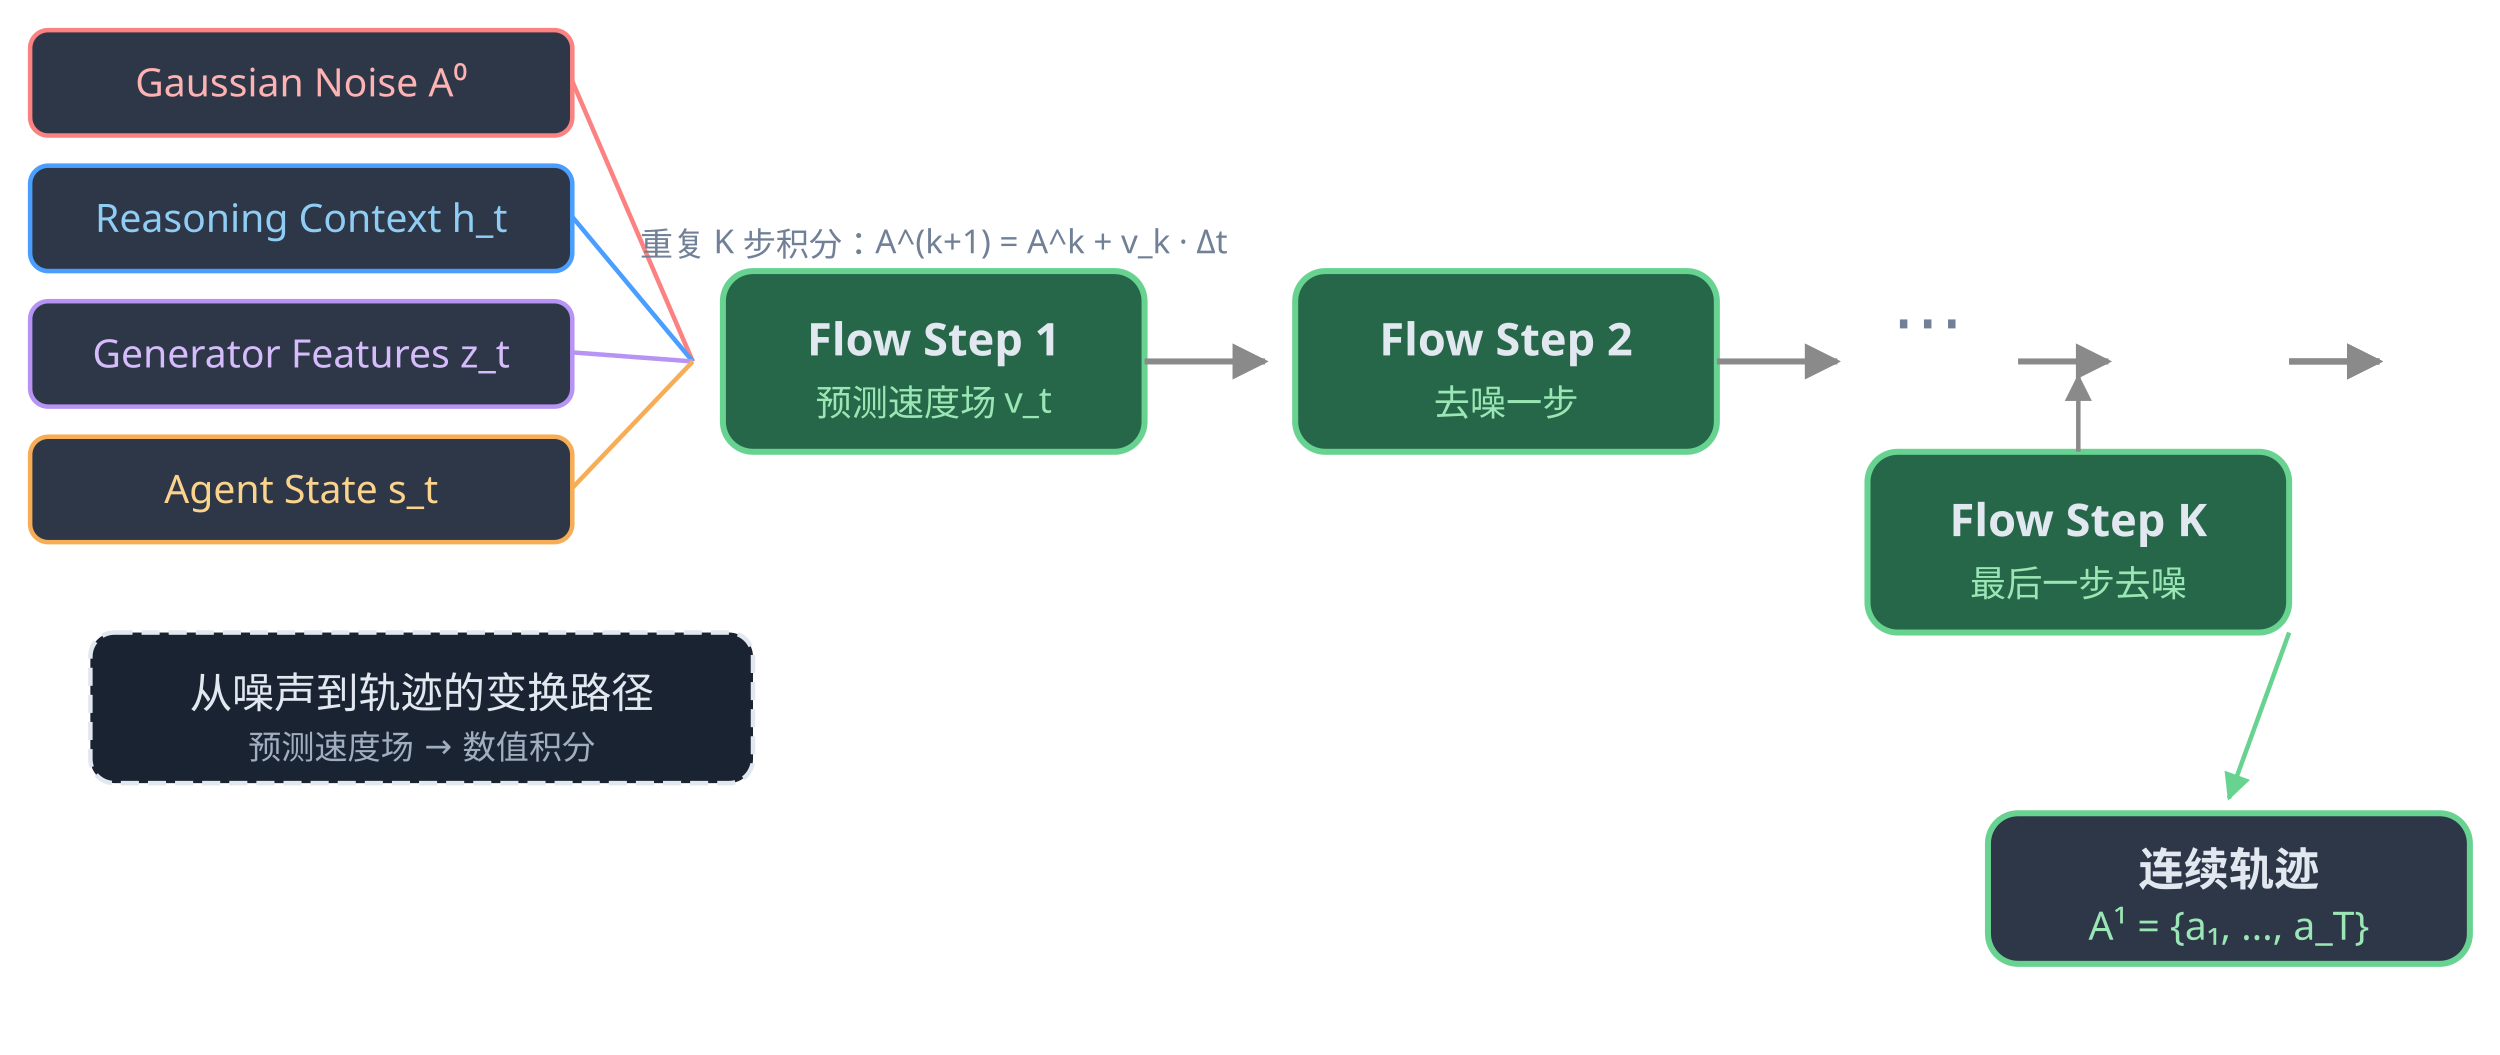
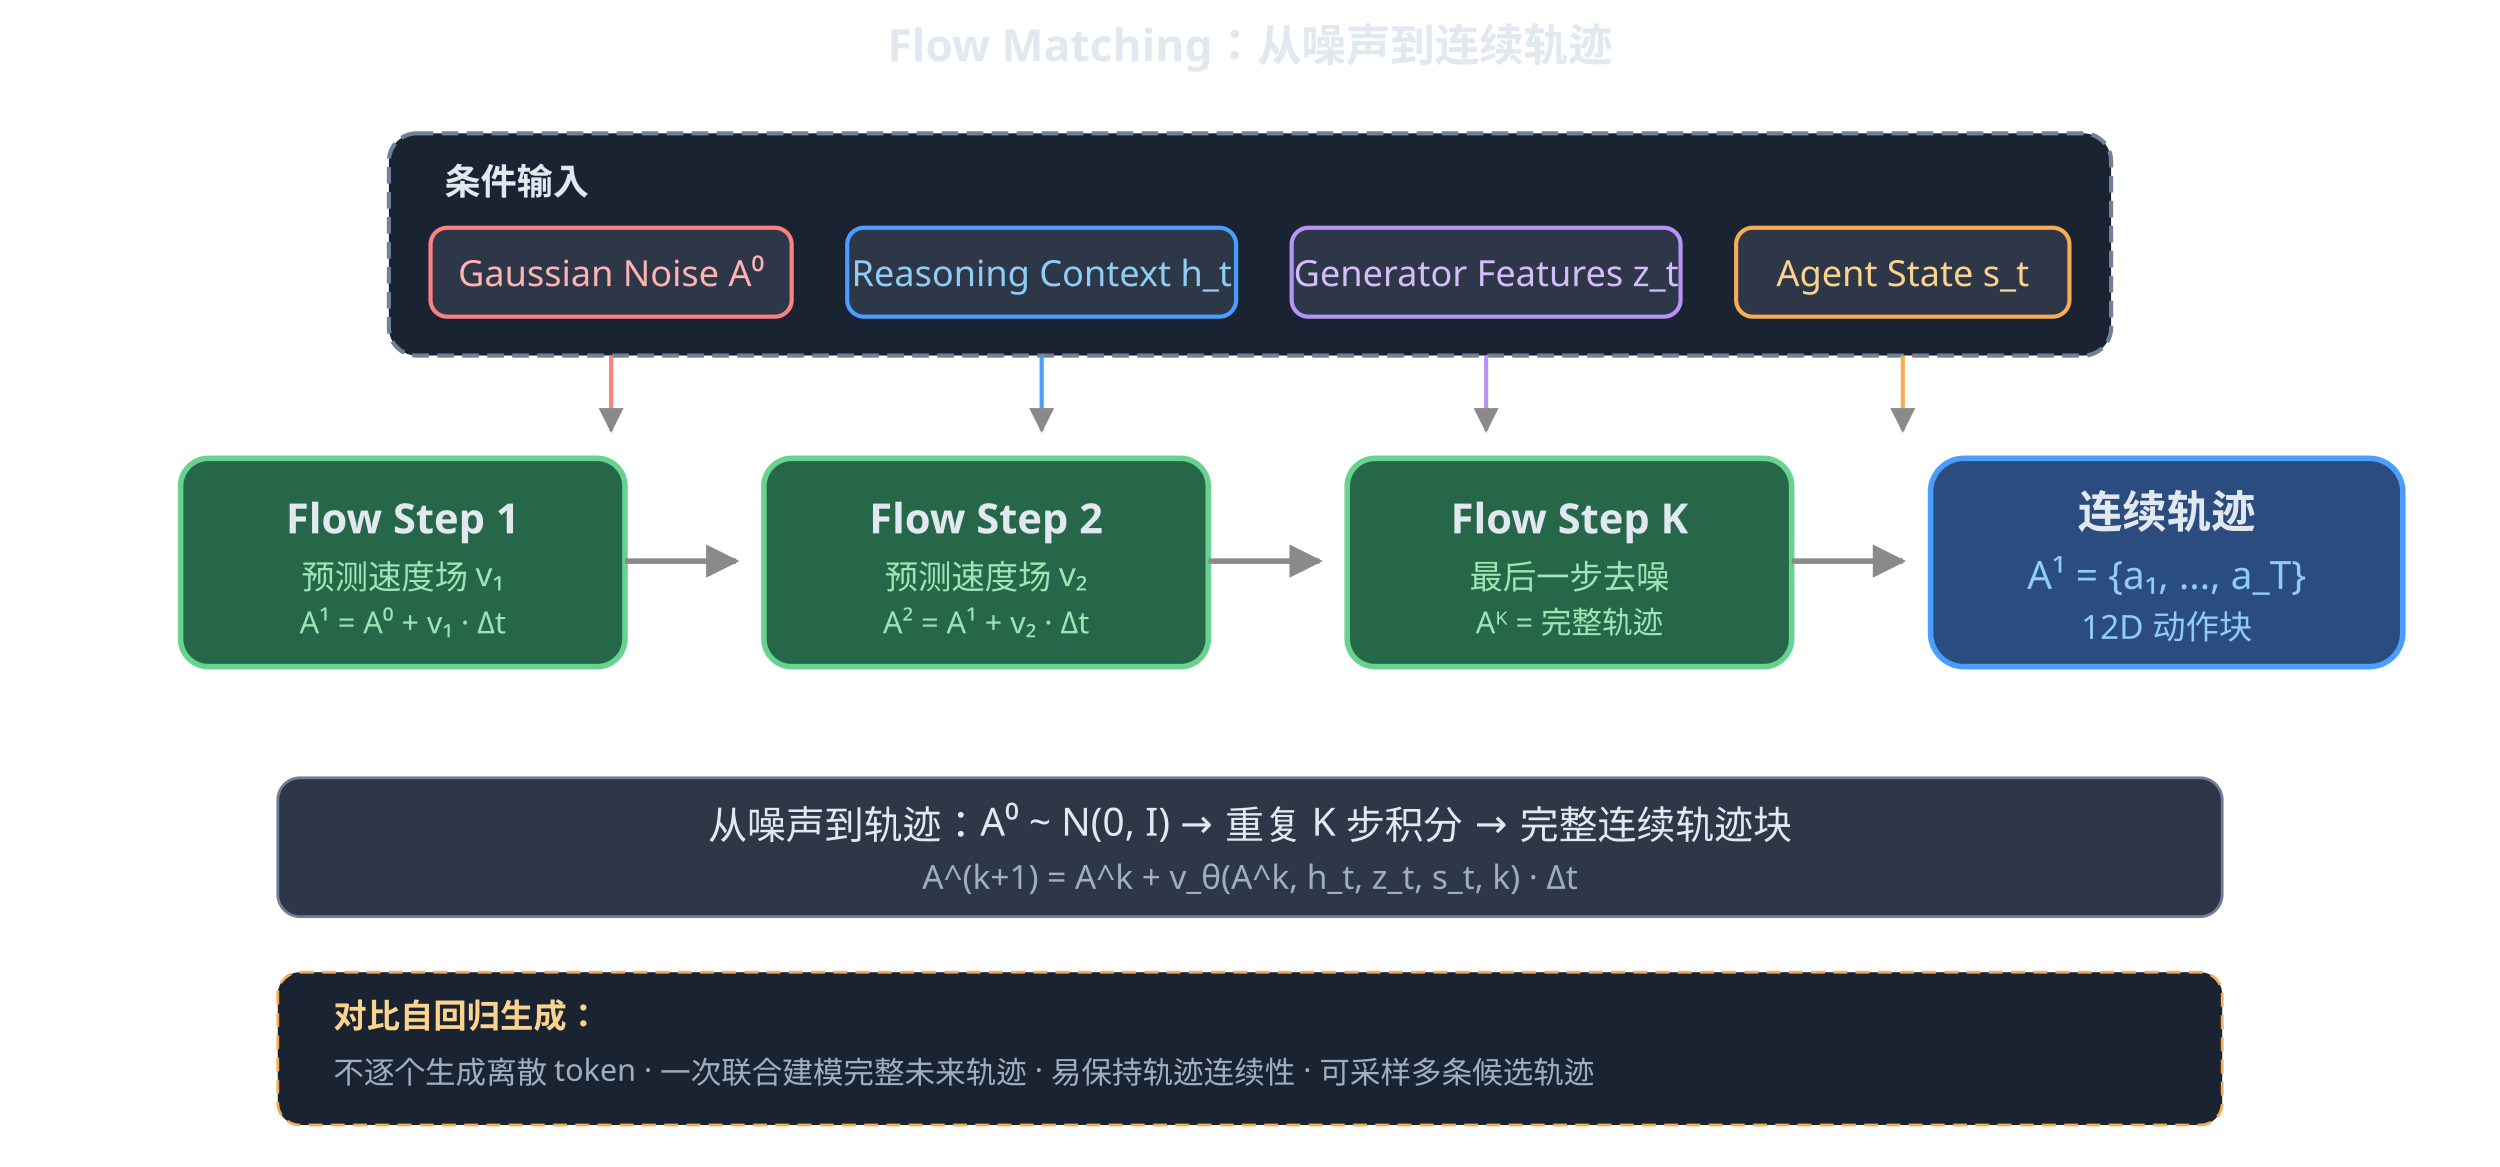
- <svg xmlns="http://www.w3.org/2000/svg" viewBox="0 0 830 350" font-family="sans-serif">
+ <svg xmlns="http://www.w3.org/2000/svg" viewBox="0 0 900 420" font-family="sans-serif">
  <defs>
-     <marker id="arrow" viewBox="0 0 10 10" refX="9" refY="5" markerWidth="6" markerHeight="6" orient="auto">
+     <marker id="arr" viewBox="0 0 10 10" refX="9" refY="5" markerWidth="6" markerHeight="6" orient="auto">
      <path d="M0,0 L10,5 L0,10 Z" fill="#8a8a8a" />
    </marker>
-     <marker id="arrow-green" viewBox="0 0 10 10" refX="9" refY="5" markerWidth="6" markerHeight="6" orient="auto">
-       <path d="M0,0 L10,5 L0,10 Z" fill="#68d391" />
-     </marker>
  </defs>
-   <rect x="10" y="10" width="180" height="35" rx="6" fill="#2d3748" stroke="#fc8181" stroke-width="1.5" />
-   <text x="100" y="32" text-anchor="middle" fill="#feb2b2" font-size="13">Gaussian Noise A⁰</text>
-   <rect x="10" y="55" width="180" height="35" rx="6" fill="#2d3748" stroke="#4a9eff" stroke-width="1.5" />
-   <text x="100" y="77" text-anchor="middle" fill="#90cdf4" font-size="13">Reasoning Context h_t</text>
-   <rect x="10" y="100" width="180" height="35" rx="6" fill="#2d3748" stroke="#b794f4" stroke-width="1.5" />
-   <text x="100" y="122" text-anchor="middle" fill="#d6bcfa" font-size="13">Generator Features z_t</text>
-   <rect x="10" y="145" width="180" height="35" rx="6" fill="#2d3748" stroke="#f6ad55" stroke-width="1.5" />
-   <text x="100" y="167" text-anchor="middle" fill="#fbd38d" font-size="13">Agent State s_t</text>
-   <line x1="190" y1="27" x2="230" y2="120" stroke="#fc8181" stroke-width="1.5" />
-   <line x1="190" y1="72" x2="230" y2="120" stroke="#4a9eff" stroke-width="1.5" />
-   <line x1="190" y1="117" x2="230" y2="120" stroke="#b794f4" stroke-width="1.5" />
-   <line x1="190" y1="162" x2="230" y2="120" stroke="#f6ad55" stroke-width="1.5" />
-   <rect x="240" y="90" width="140" height="60" rx="10" fill="#276749" stroke="#68d391" stroke-width="2" />
-   <text x="310" y="118" text-anchor="middle" fill="#e2e8f0" font-size="15" font-weight="bold">Flow Step 1</text>
-   <text x="310" y="138" text-anchor="middle" fill="#9ae6b4" font-size="12">预测速度场 v_t</text>
-   <line x1="380" y1="120" x2="420" y2="120" stroke="#8a8a8a" stroke-width="2" marker-end="url(#arrow)" />
-   <rect x="430" y="90" width="140" height="60" rx="10" fill="#276749" stroke="#68d391" stroke-width="2" />
-   <text x="500" y="118" text-anchor="middle" fill="#e2e8f0" font-size="15" font-weight="bold">Flow Step 2</text>
-   <text x="500" y="138" text-anchor="middle" fill="#9ae6b4" font-size="12">去噪一步</text>
-   <line x1="570" y1="120" x2="610" y2="120" stroke="#8a8a8a" stroke-width="2" marker-end="url(#arrow)" />
-   <text x="640" y="115" text-anchor="middle" fill="#718096" font-size="24">⋯</text>
-   <line x1="670" y1="120" x2="700" y2="120" stroke="#8a8a8a" stroke-width="2" marker-end="url(#arrow)" />
-   <rect x="620" y="150" width="140" height="60" rx="10" fill="#276749" stroke="#68d391" stroke-width="2" />
-   <text x="690" y="178" text-anchor="middle" fill="#e2e8f0" font-size="15" font-weight="bold">Flow Step K</text>
-   <text x="690" y="198" text-anchor="middle" fill="#9ae6b4" font-size="12">最后一步去噪</text>
-   <path d="M 690,150 L 690,125" fill="none" stroke="#8a8a8a" stroke-width="1.5" marker-end="url(#arrow)" />
-   <line x1="760" y1="120" x2="790" y2="120" stroke="#8a8a8a" stroke-width="2" marker-end="url(#arrow)" />
-   <rect x="30" y="210" width="220" height="50" rx="8" fill="#1a2332" stroke="#e2e8f0" stroke-width="1.5" stroke-dasharray="6,3" />
-   <text x="140" y="235" text-anchor="middle" fill="#e2e8f0" font-size="14">从噪声到轨迹的变换路径</text>
-   <text x="140" y="252" text-anchor="middle" fill="#a0aec0" font-size="11">预测速度场 → 数值积分</text>
-   <path d="M 760,120 L 790,120" fill="none" stroke="#8a8a8a" stroke-width="2" marker-end="url(#arrow)" />
-   <rect x="660" y="270" width="160" height="50" rx="10" fill="#2d3748" stroke="#68d391" stroke-width="2" />
-   <text x="740" y="294" text-anchor="middle" fill="#e2e8f0" font-size="15" font-weight="bold">连续轨迹</text>
-   <text x="740" y="312" text-anchor="middle" fill="#9ae6b4" font-size="13">A¹ = {a₁, ..., a_T}</text>
-   <line x1="760" y1="210" x2="740" y2="265" stroke="#68d391" stroke-width="1.5" marker-end="url(#arrow-green)" />
-   <text x="310" y="85" text-anchor="middle" fill="#718096" font-size="11">重复 K 步积分：A^(k+1) = A^k + v_k · Δt</text>
+   <text x="450" y="22" text-anchor="middle" fill="#e2e8f0" font-size="16" font-weight="bold">Flow Matching：从噪声到连续轨迹</text>
+   <rect x="140" y="48" width="620" height="80" rx="10" fill="#1a2332" stroke="#718096" stroke-width="1.5" stroke-dasharray="6,3" />
+   <text x="160" y="70" text-anchor="start" fill="#e2e8f0" font-size="13" font-weight="bold">条件输入</text>
+   <rect x="155" y="82" width="130" height="32" rx="6" fill="#2d3748" stroke="#fc8181" stroke-width="1.5" />
+   <text x="220" y="103" text-anchor="middle" fill="#feb2b2" font-size="13">Gaussian Noise A⁰</text>
+   <rect x="305" y="82" width="140" height="32" rx="6" fill="#2d3748" stroke="#4a9eff" stroke-width="1.5" />
+   <text x="375" y="103" text-anchor="middle" fill="#90cdf4" font-size="13">Reasoning Context h_t</text>
+   <rect x="465" y="82" width="140" height="32" rx="6" fill="#2d3748" stroke="#b794f4" stroke-width="1.5" />
+   <text x="535" y="103" text-anchor="middle" fill="#d6bcfa" font-size="13">Generator Features z_t</text>
+   <rect x="625" y="82" width="120" height="32" rx="6" fill="#2d3748" stroke="#f6ad55" stroke-width="1.5" />
+   <text x="685" y="103" text-anchor="middle" fill="#fbd38d" font-size="13">Agent State s_t</text>
+   <line x1="220" y1="128" x2="220" y2="155" stroke="#fc8181" stroke-width="1.5" marker-end="url(#arr)" />
+   <line x1="375" y1="128" x2="375" y2="155" stroke="#4a9eff" stroke-width="1.5" marker-end="url(#arr)" />
+   <line x1="535" y1="128" x2="535" y2="155" stroke="#b794f4" stroke-width="1.5" marker-end="url(#arr)" />
+   <line x1="685" y1="128" x2="685" y2="155" stroke="#f6ad55" stroke-width="1.5" marker-end="url(#arr)" />
+   <rect x="65" y="165" width="160" height="75" rx="10" fill="#276749" stroke="#68d391" stroke-width="2" />
+   <text x="145" y="192" text-anchor="middle" fill="#e2e8f0" font-size="15" font-weight="bold">Flow Step 1</text>
+   <text x="145" y="212" text-anchor="middle" fill="#9ae6b4" font-size="12">预测速度场 v₁</text>
+   <text x="145" y="228" text-anchor="middle" fill="#9ae6b4" font-size="11">A¹ = A⁰ + v₁ · Δt</text>
+   <line x1="225" y1="202" x2="265" y2="202" stroke="#8a8a8a" stroke-width="2" marker-end="url(#arr)" />
+   <rect x="275" y="165" width="160" height="75" rx="10" fill="#276749" stroke="#68d391" stroke-width="2" />
+   <text x="355" y="192" text-anchor="middle" fill="#e2e8f0" font-size="15" font-weight="bold">Flow Step 2</text>
+   <text x="355" y="212" text-anchor="middle" fill="#9ae6b4" font-size="12">预测速度场 v₂</text>
+   <text x="355" y="228" text-anchor="middle" fill="#9ae6b4" font-size="11">A² = A¹ + v₂ · Δt</text>
+   <line x1="435" y1="202" x2="475" y2="202" stroke="#8a8a8a" stroke-width="2" marker-end="url(#arr)" />
+   <rect x="485" y="165" width="160" height="75" rx="10" fill="#276749" stroke="#68d391" stroke-width="2" />
+   <text x="565" y="192" text-anchor="middle" fill="#e2e8f0" font-size="15" font-weight="bold">Flow Step K</text>
+   <text x="565" y="212" text-anchor="middle" fill="#9ae6b4" font-size="12">最后一步去噪</text>
+   <text x="565" y="228" text-anchor="middle" fill="#9ae6b4" font-size="11">Aᴷ = 完整轨迹</text>
+   <line x1="645" y1="202" x2="685" y2="202" stroke="#8a8a8a" stroke-width="2" marker-end="url(#arr)" />
+   <rect x="695" y="165" width="170" height="75" rx="12" fill="#2b4c7e" stroke="#4a9eff" stroke-width="2" />
+   <text x="780" y="190" text-anchor="middle" fill="#e2e8f0" font-size="16" font-weight="bold">连续轨迹</text>
+   <text x="780" y="212" text-anchor="middle" fill="#90cdf4" font-size="14">A¹ = {a₁, ..., a_T}</text>
+   <text x="780" y="230" text-anchor="middle" fill="#90cdf4" font-size="12">12D 动作块</text>
+   <rect x="100" y="280" width="700" height="50" rx="8" fill="#2d3748" stroke="#718096" stroke-width="1" />
+   <text x="450" y="302" text-anchor="middle" fill="#e2e8f0" font-size="14">从噪声到轨迹：A⁰ ~ N(0, I) → 重复 K 步积分 → 完整连续轨迹块</text>
+   <text x="450" y="320" text-anchor="middle" fill="#a0aec0" font-size="12">A^(k+1) = A^k + v_θ(A^k, h_t, z_t, s_t, k) · Δt</text>
+   <rect x="100" y="350" width="700" height="55" rx="8" fill="#1a2332" stroke="#f6ad55" stroke-width="1" stroke-dasharray="5,3" />
+   <text x="120" y="370" text-anchor="start" fill="#fbd38d" font-size="12" font-weight="bold">对比自回归生成：</text>
+   <text x="120" y="390" text-anchor="start" fill="#a0aec0" font-size="11">不逐个生成离散 token  ·  一次联合建模完整未来轨迹  ·  易保持轨迹连续性  ·  可采样多条候选轨迹</text>
</svg>
